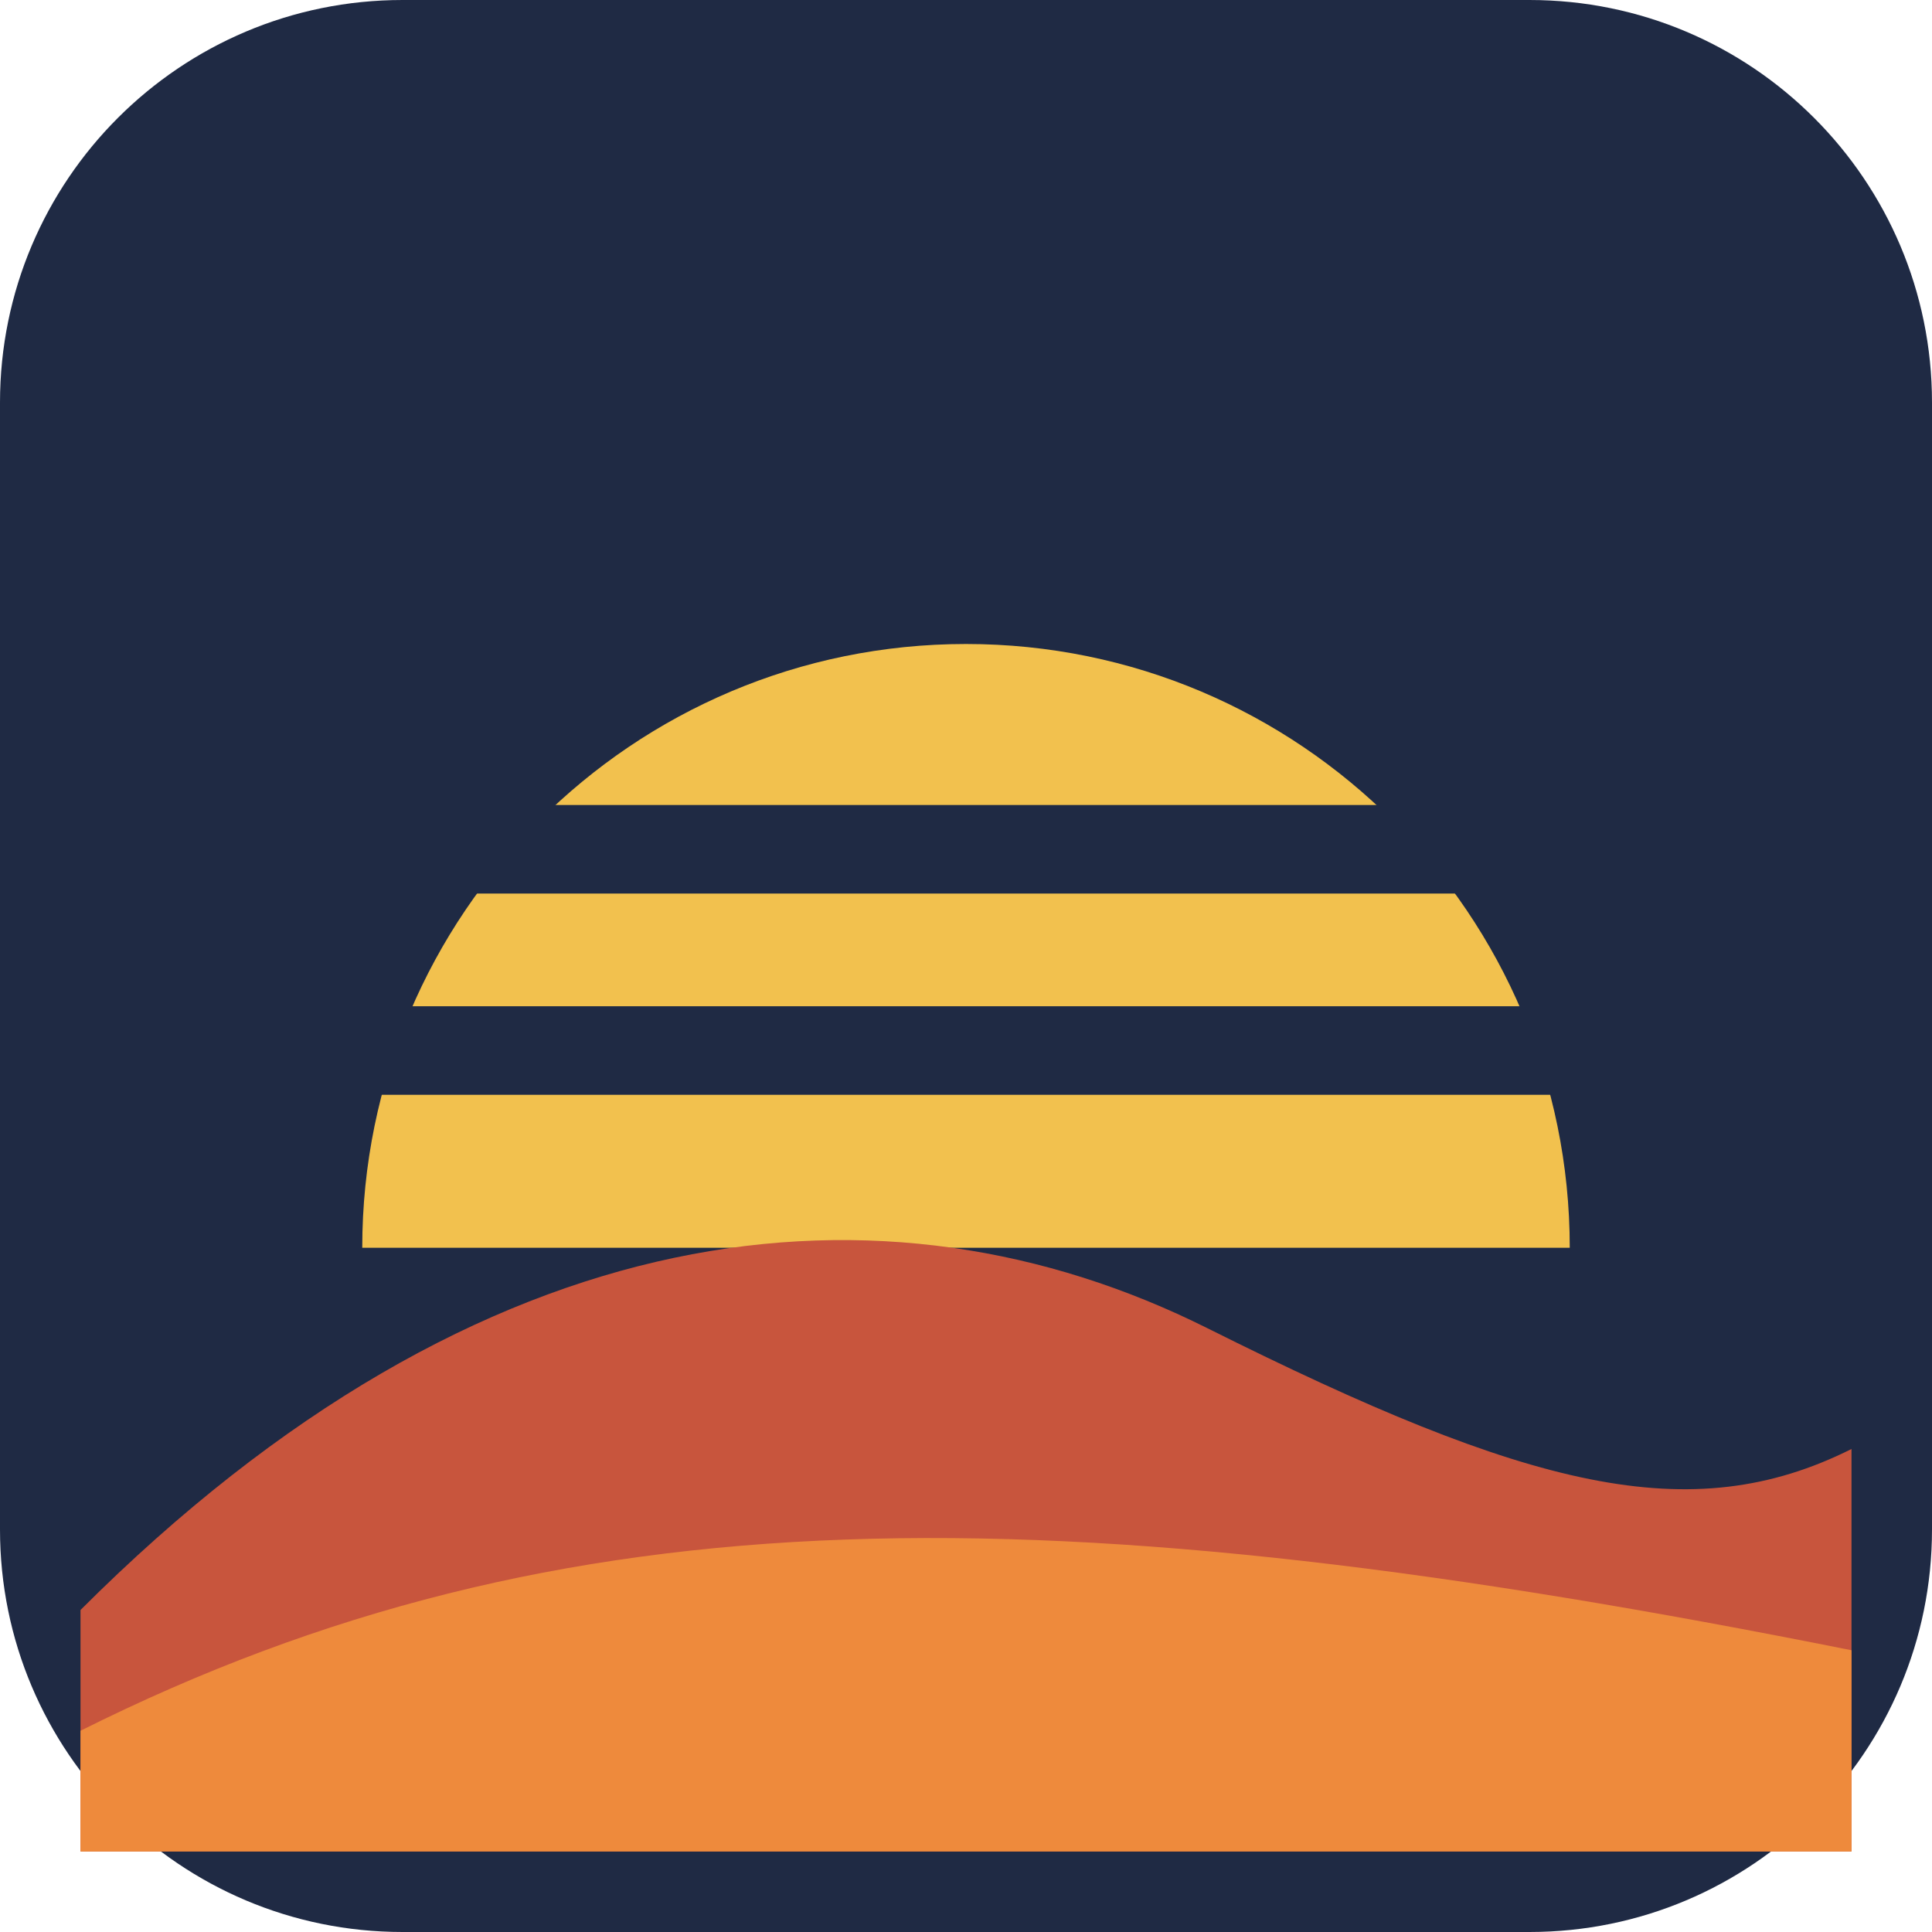
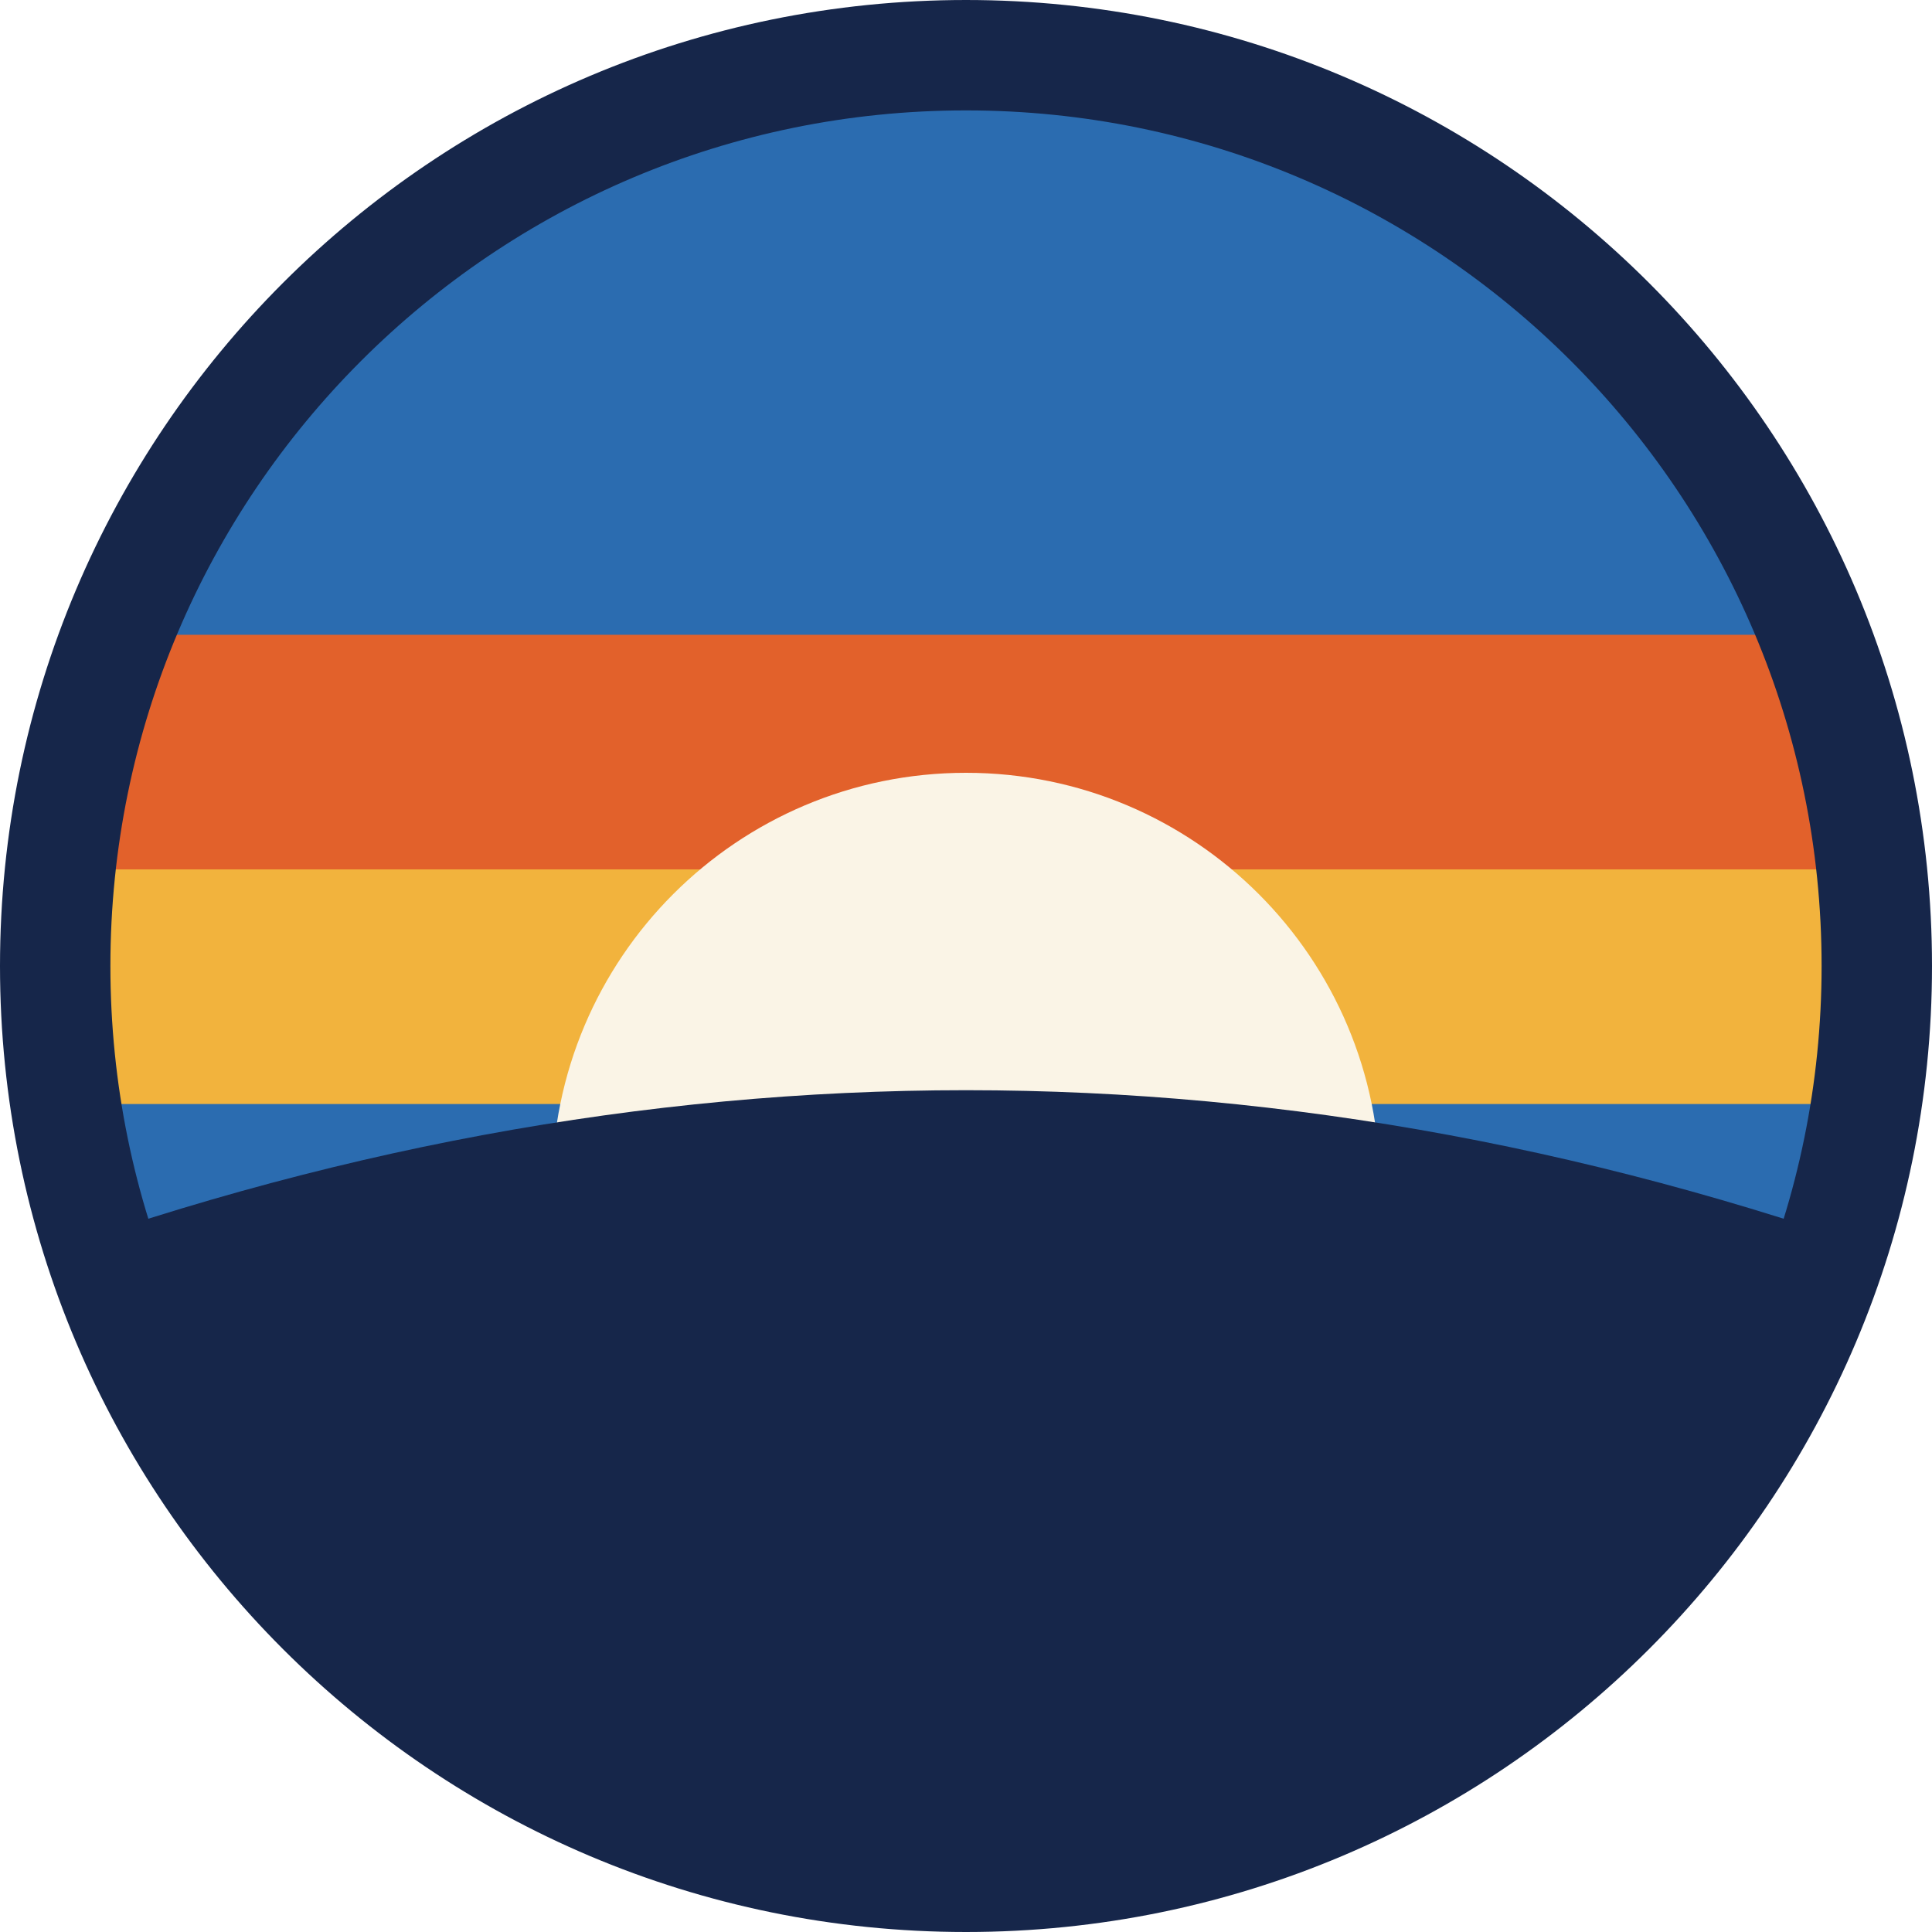
- <svg xmlns="http://www.w3.org/2000/svg" viewBox="0 0 48 48">
-   <rect width="48" height="48" rx="10" fill="#1F2A44" />
+ <svg xmlns="http://www.w3.org/2000/svg" viewBox="0 0 140 140">
  <clipPath id="c">
-     <rect width="48" height="31" />
+     <circle cx="70" cy="70" r="66" />
  </clipPath>
-   <circle cx="24" cy="31" r="15" fill="#F2C14E" clip-path="url(#c)" />
-   <rect x="6" y="20" width="36" height="2.2" fill="#1F2A44" />
-   <rect x="6" y="25" width="36" height="2.2" fill="#1F2A44" />
-   <path d="M2 40 C 12 30, 22 29, 30 33 S 42 38, 46 36 L 46 46 L 2 46 Z" fill="#C8553D" />
-   <path d="M2 43 C 14 37, 26 37, 46 41 L 46 46 L 2 46 Z" fill="#EE8A3C" />
+   <g clip-path="url(#c)">
+     <rect width="140" height="140" fill="#2B6CB0" />
+     <rect y="46" width="140" height="17" fill="#E2612B" />
+     <rect y="63" width="140" height="17" fill="#F2B33D" />
+     <circle cx="70" cy="86" r="30" fill="#FAF4E6" />
+     <path d="M0 140 L0 92 Q 70 66 140 92 L140 140 Z" fill="#16264A" />
+   </g>
+   <circle cx="70" cy="70" r="66" fill="none" stroke="#16264A" stroke-width="8" />
</svg>
